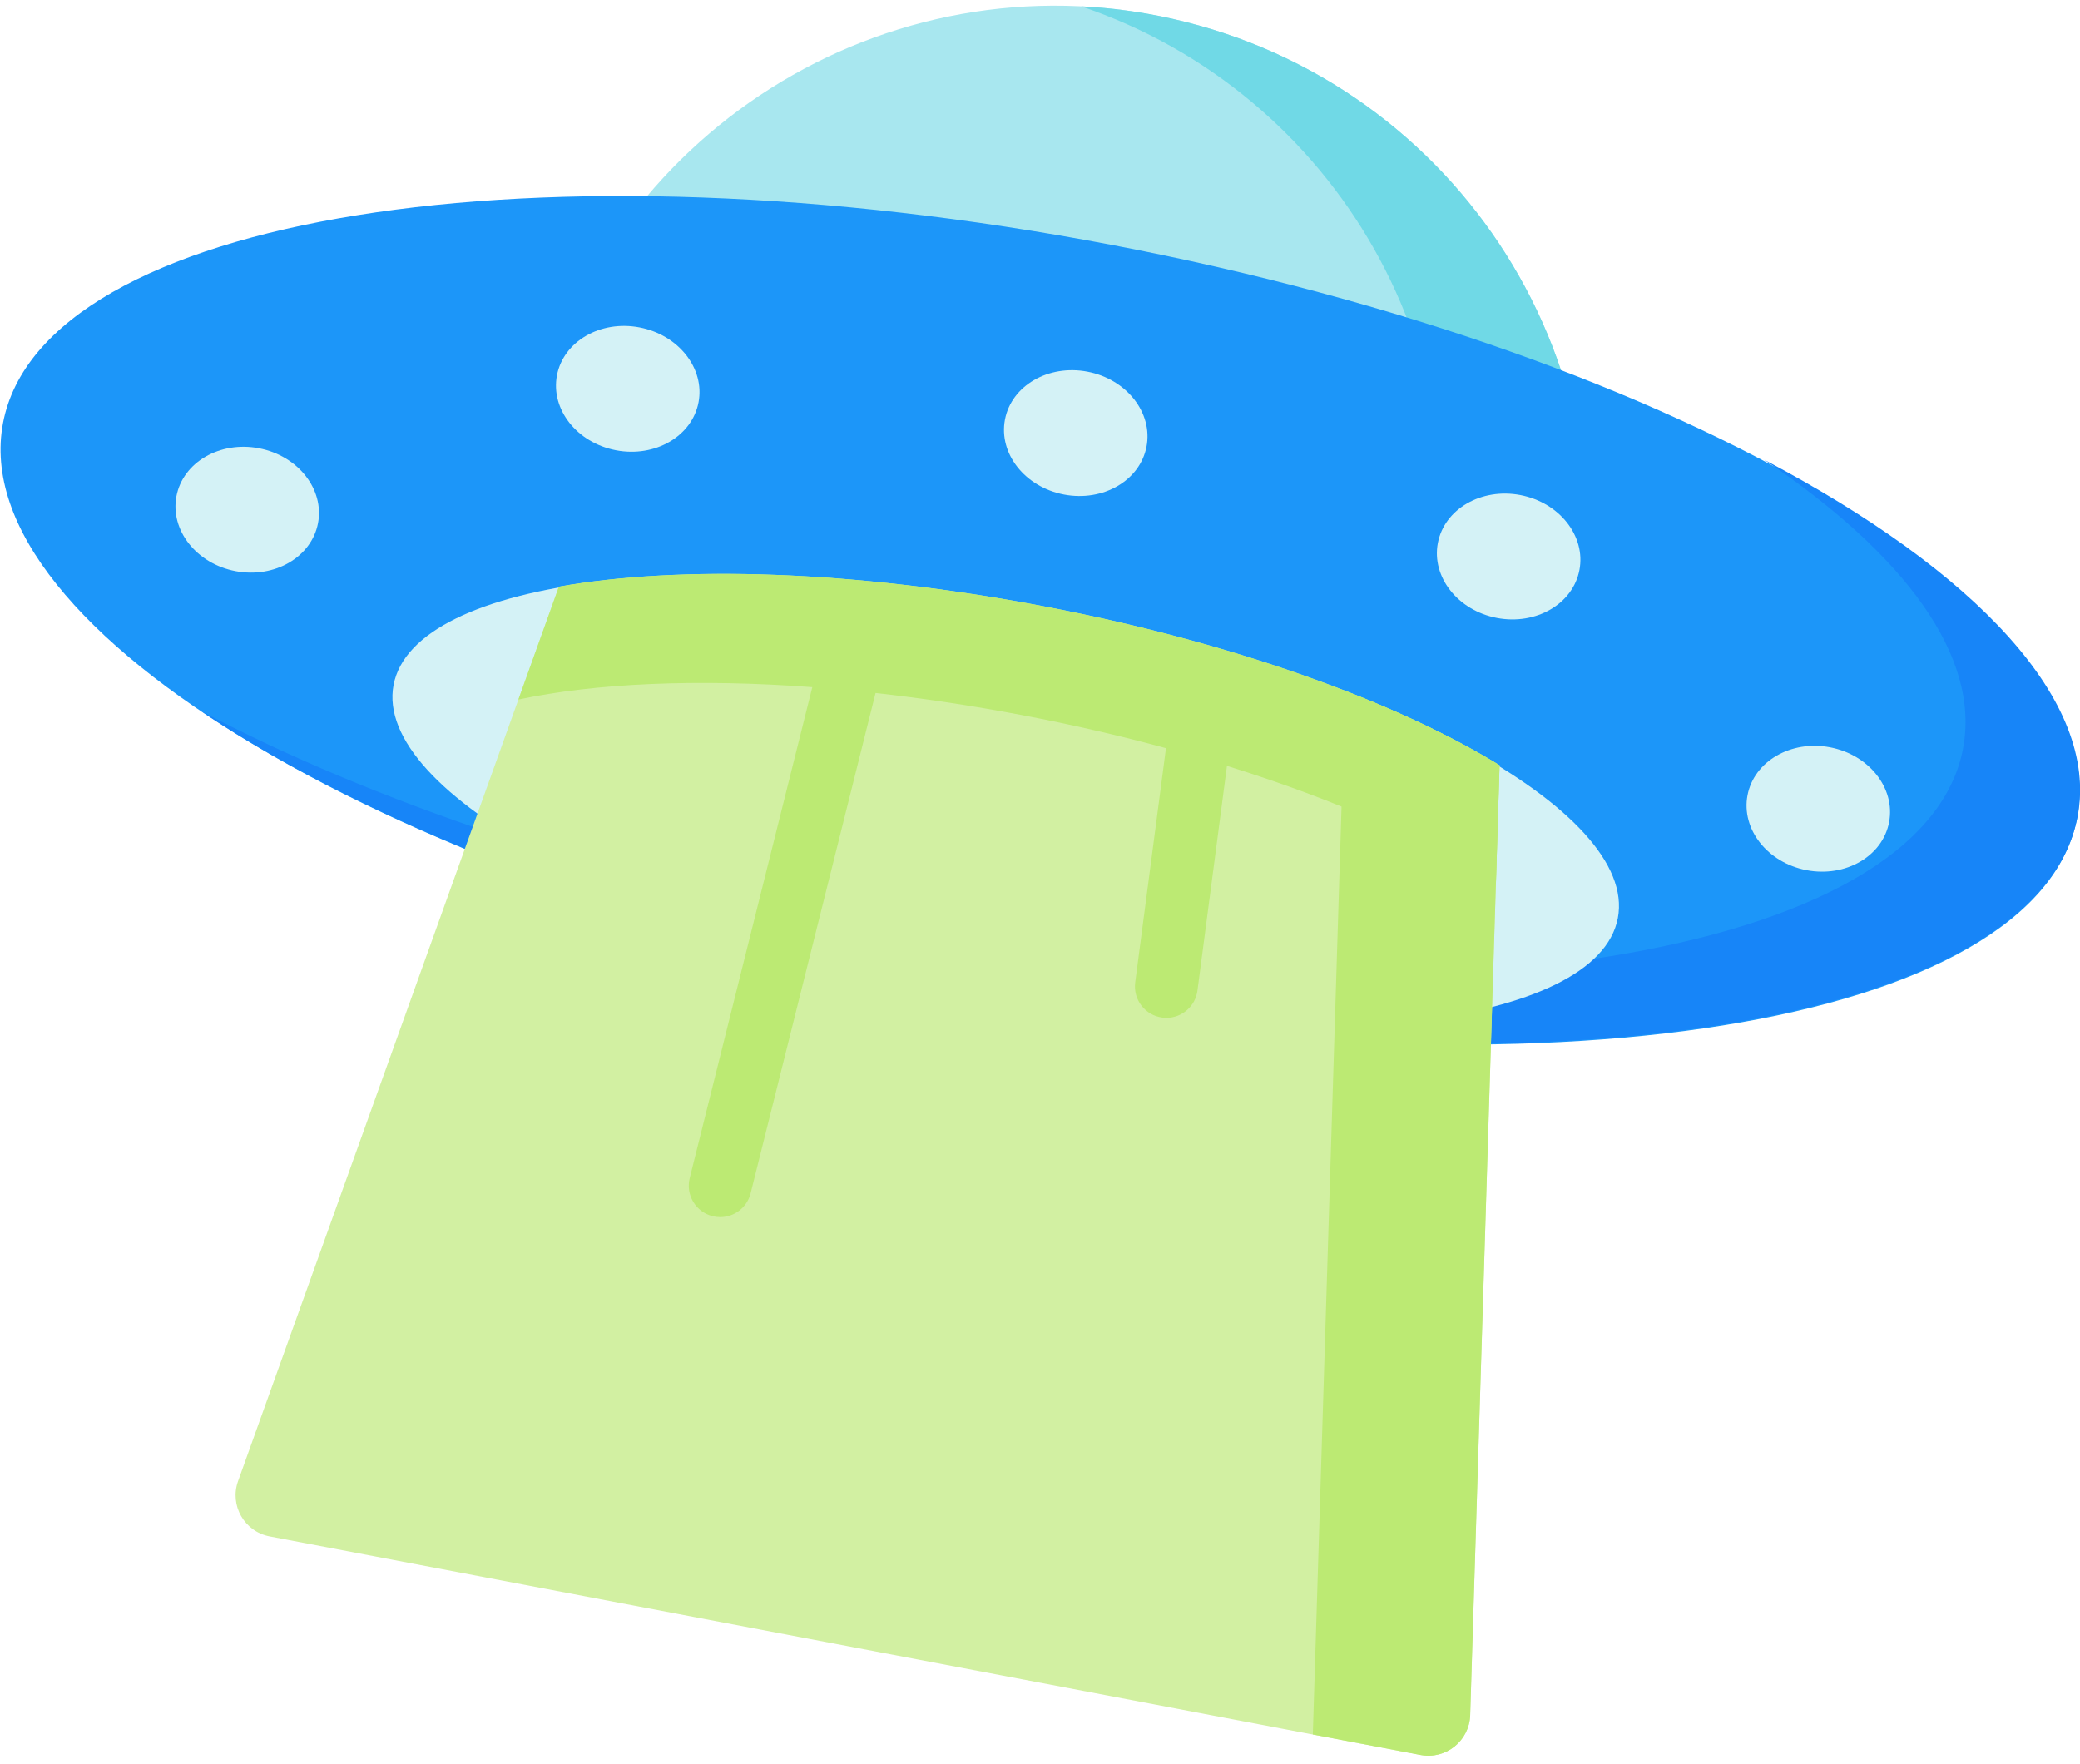
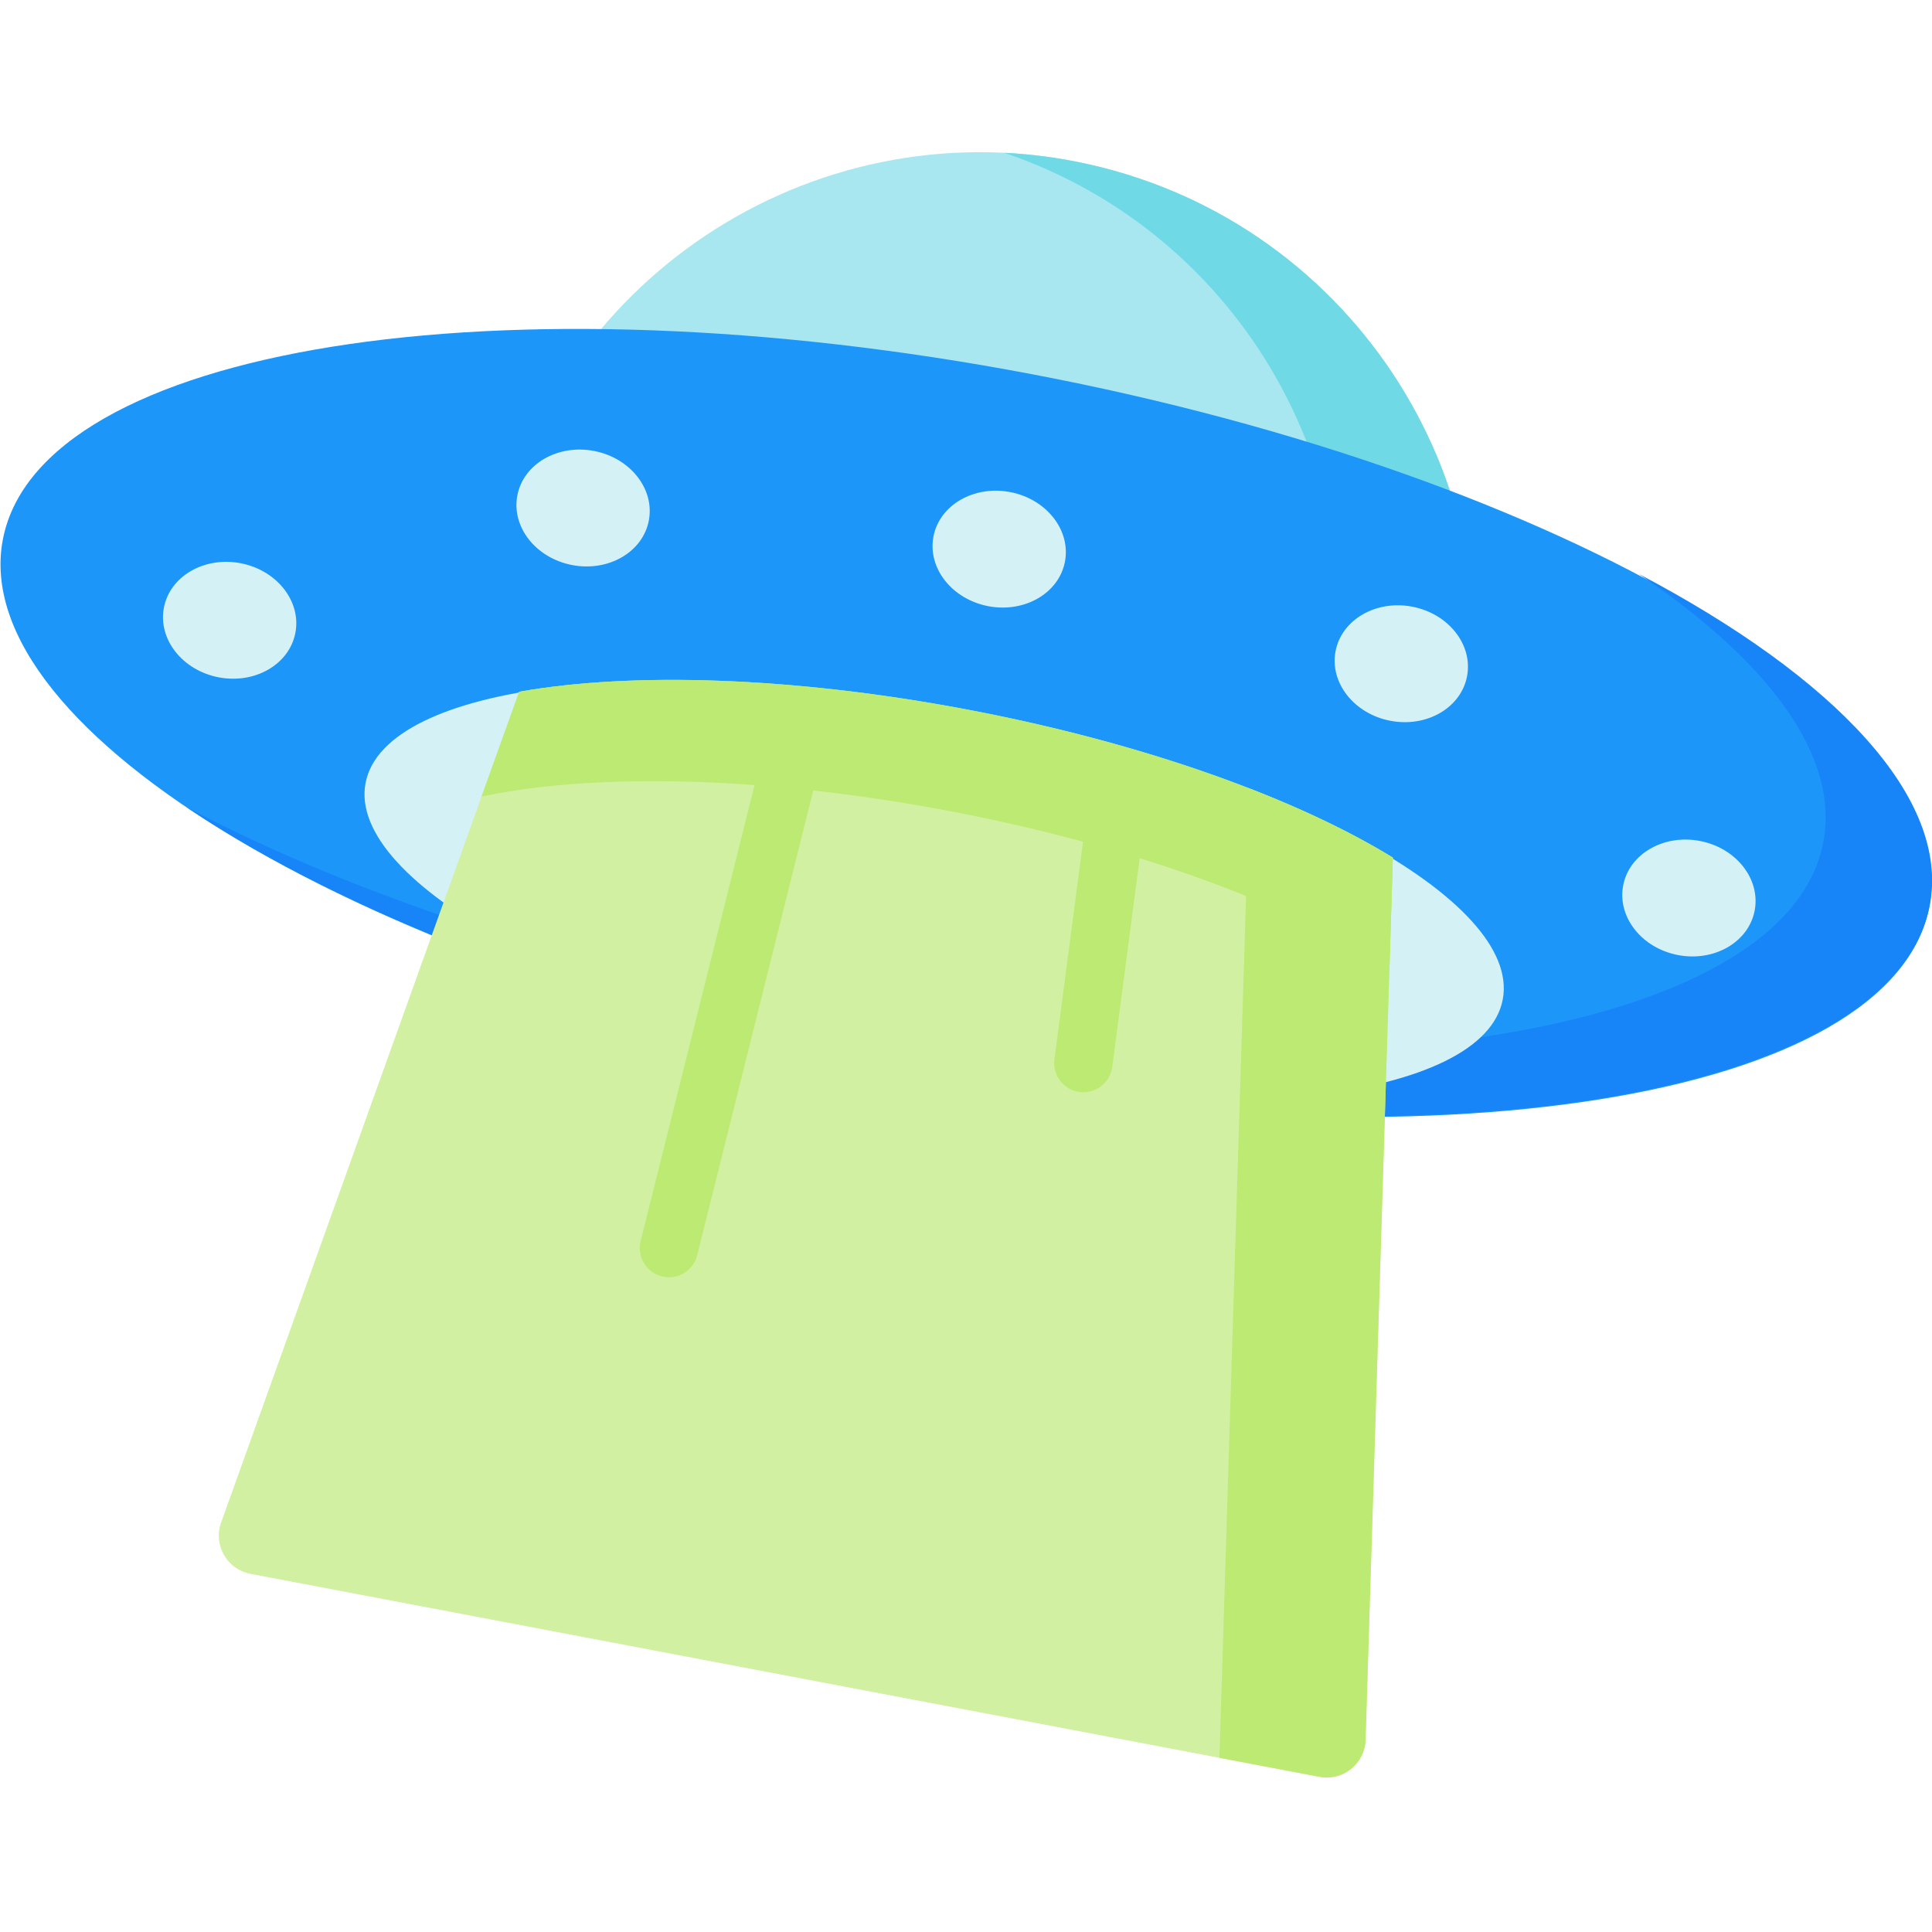
- <svg xmlns="http://www.w3.org/2000/svg" width="171" height="145" viewBox="0 0 171 145" fill="none">
+ <svg xmlns="http://www.w3.org/2000/svg" width="15" height="15" viewBox="0 0 171 145" fill="none">
  <path d="M123.839 67.639C126.421 63.54 128.365 58.941 129.494 53.947C134.83 30.349 120.025 6.893 96.427 1.557C72.829 -3.778 49.373 11.026 44.038 34.624C42.671 40.668 42.629 46.701 43.713 52.424L123.839 67.639Z" fill="#A8E7EF" />
  <path d="M129.495 53.947C128.369 58.939 126.425 63.538 123.84 67.638L111.899 65.371C114.48 61.27 116.424 56.671 117.553 51.679C122.553 29.581 109.888 7.606 88.875 0.522C91.376 0.645 93.901 0.983 96.431 1.555C120.026 6.893 134.833 30.348 129.495 53.947Z" fill="#70D9E6" />
  <path d="M170.766 67.229C174.012 50.183 138.472 29.096 91.386 20.13C44.3 11.163 3.498 17.713 0.252 34.758C-2.994 51.803 32.546 72.89 79.632 81.857C126.718 90.823 167.52 84.274 170.766 67.229Z" fill="#1C96F9" />
  <path d="M170.803 67.121C167.565 84.174 126.754 90.748 79.645 81.803C53.493 76.837 30.9 68.133 16.529 58.452C30.523 65.832 49.226 72.228 70.226 76.216C117.332 85.161 158.146 78.591 161.384 61.535C162.826 53.942 156.577 45.555 145.039 37.794C162.461 46.97 172.599 57.665 170.803 67.121Z" fill="#1785F8" />
  <path d="M133.006 75.47C134.687 66.642 113.519 55.195 85.725 49.903C57.931 44.61 34.037 47.476 32.356 56.303C30.675 65.131 51.844 76.578 79.637 81.871C107.431 87.163 131.325 84.298 133.006 75.47Z" fill="#D4F2F6" />
  <path d="M116.781 144.264L22.168 126.298C20.09 125.904 18.857 123.746 19.571 121.756L45.945 48.228C55.849 46.468 70.164 46.871 85.702 49.821C101.241 52.772 114.708 57.644 123.277 62.913L120.862 140.99C120.796 143.104 118.858 144.659 116.781 144.264Z" fill="#D2F0A2" />
  <path d="M123.279 62.91C114.71 57.642 101.243 52.769 85.705 49.819C70.167 46.868 55.851 46.465 45.947 48.226L42.617 57.505C48.923 56.162 57.301 55.785 66.781 56.486L56.703 96.844C56.358 98.226 57.199 99.627 58.581 99.972C58.791 100.025 59.002 100.05 59.209 100.05C60.365 100.05 61.417 99.267 61.71 98.094L71.98 56.967C75.863 57.397 79.891 58 84.003 58.781C88.117 59.562 92.086 60.478 95.857 61.501L93.328 80.755C93.143 82.169 94.138 83.465 95.551 83.65C95.665 83.665 95.778 83.673 95.89 83.673C97.165 83.673 98.275 82.727 98.445 81.428L100.871 62.959C109.948 65.782 117.604 69.204 122.977 72.764L123.279 62.91Z" fill="#BCEA73" />
  <path d="M116.787 144.263L107.93 142.581L110.585 56.78C115.5 58.688 119.799 60.767 123.282 62.911L120.867 140.989C120.802 143.103 118.864 144.657 116.787 144.263Z" fill="#BCEA73" />
  <path d="M26.145 43.007C26.676 40.218 24.501 37.46 21.287 36.848C18.073 36.236 15.036 38.001 14.505 40.791C13.974 43.581 16.149 46.339 19.363 46.951C22.577 47.563 25.613 45.797 26.145 43.007Z" fill="#D4F2F6" />
  <path d="M57.428 33.071C57.959 30.282 55.784 27.524 52.57 26.912C49.356 26.3 46.319 28.065 45.788 30.855C45.257 33.645 47.432 36.402 50.646 37.014C53.86 37.627 56.897 35.861 57.428 33.071Z" fill="#D4F2F6" />
  <path d="M94.258 36.711C94.789 33.921 92.614 31.163 89.4 30.551C86.186 29.939 83.149 31.704 82.618 34.494C82.087 37.284 84.262 40.042 87.476 40.654C90.69 41.266 93.727 39.5 94.258 36.711Z" fill="#D4F2F6" />
  <path d="M155.305 67.59C155.836 64.8 153.661 62.042 150.447 61.43C147.233 60.818 144.196 62.584 143.665 65.373C143.134 68.163 145.309 70.921 148.523 71.533C151.737 72.145 154.774 70.38 155.305 67.59Z" fill="#D4F2F6" />
  <path d="M129.848 46.855C130.379 44.065 128.204 41.307 124.99 40.695C121.776 40.083 118.739 41.849 118.208 44.639C117.677 47.428 119.852 50.186 123.066 50.798C126.28 51.41 129.317 49.645 129.848 46.855Z" fill="#D4F2F6" />
</svg>
